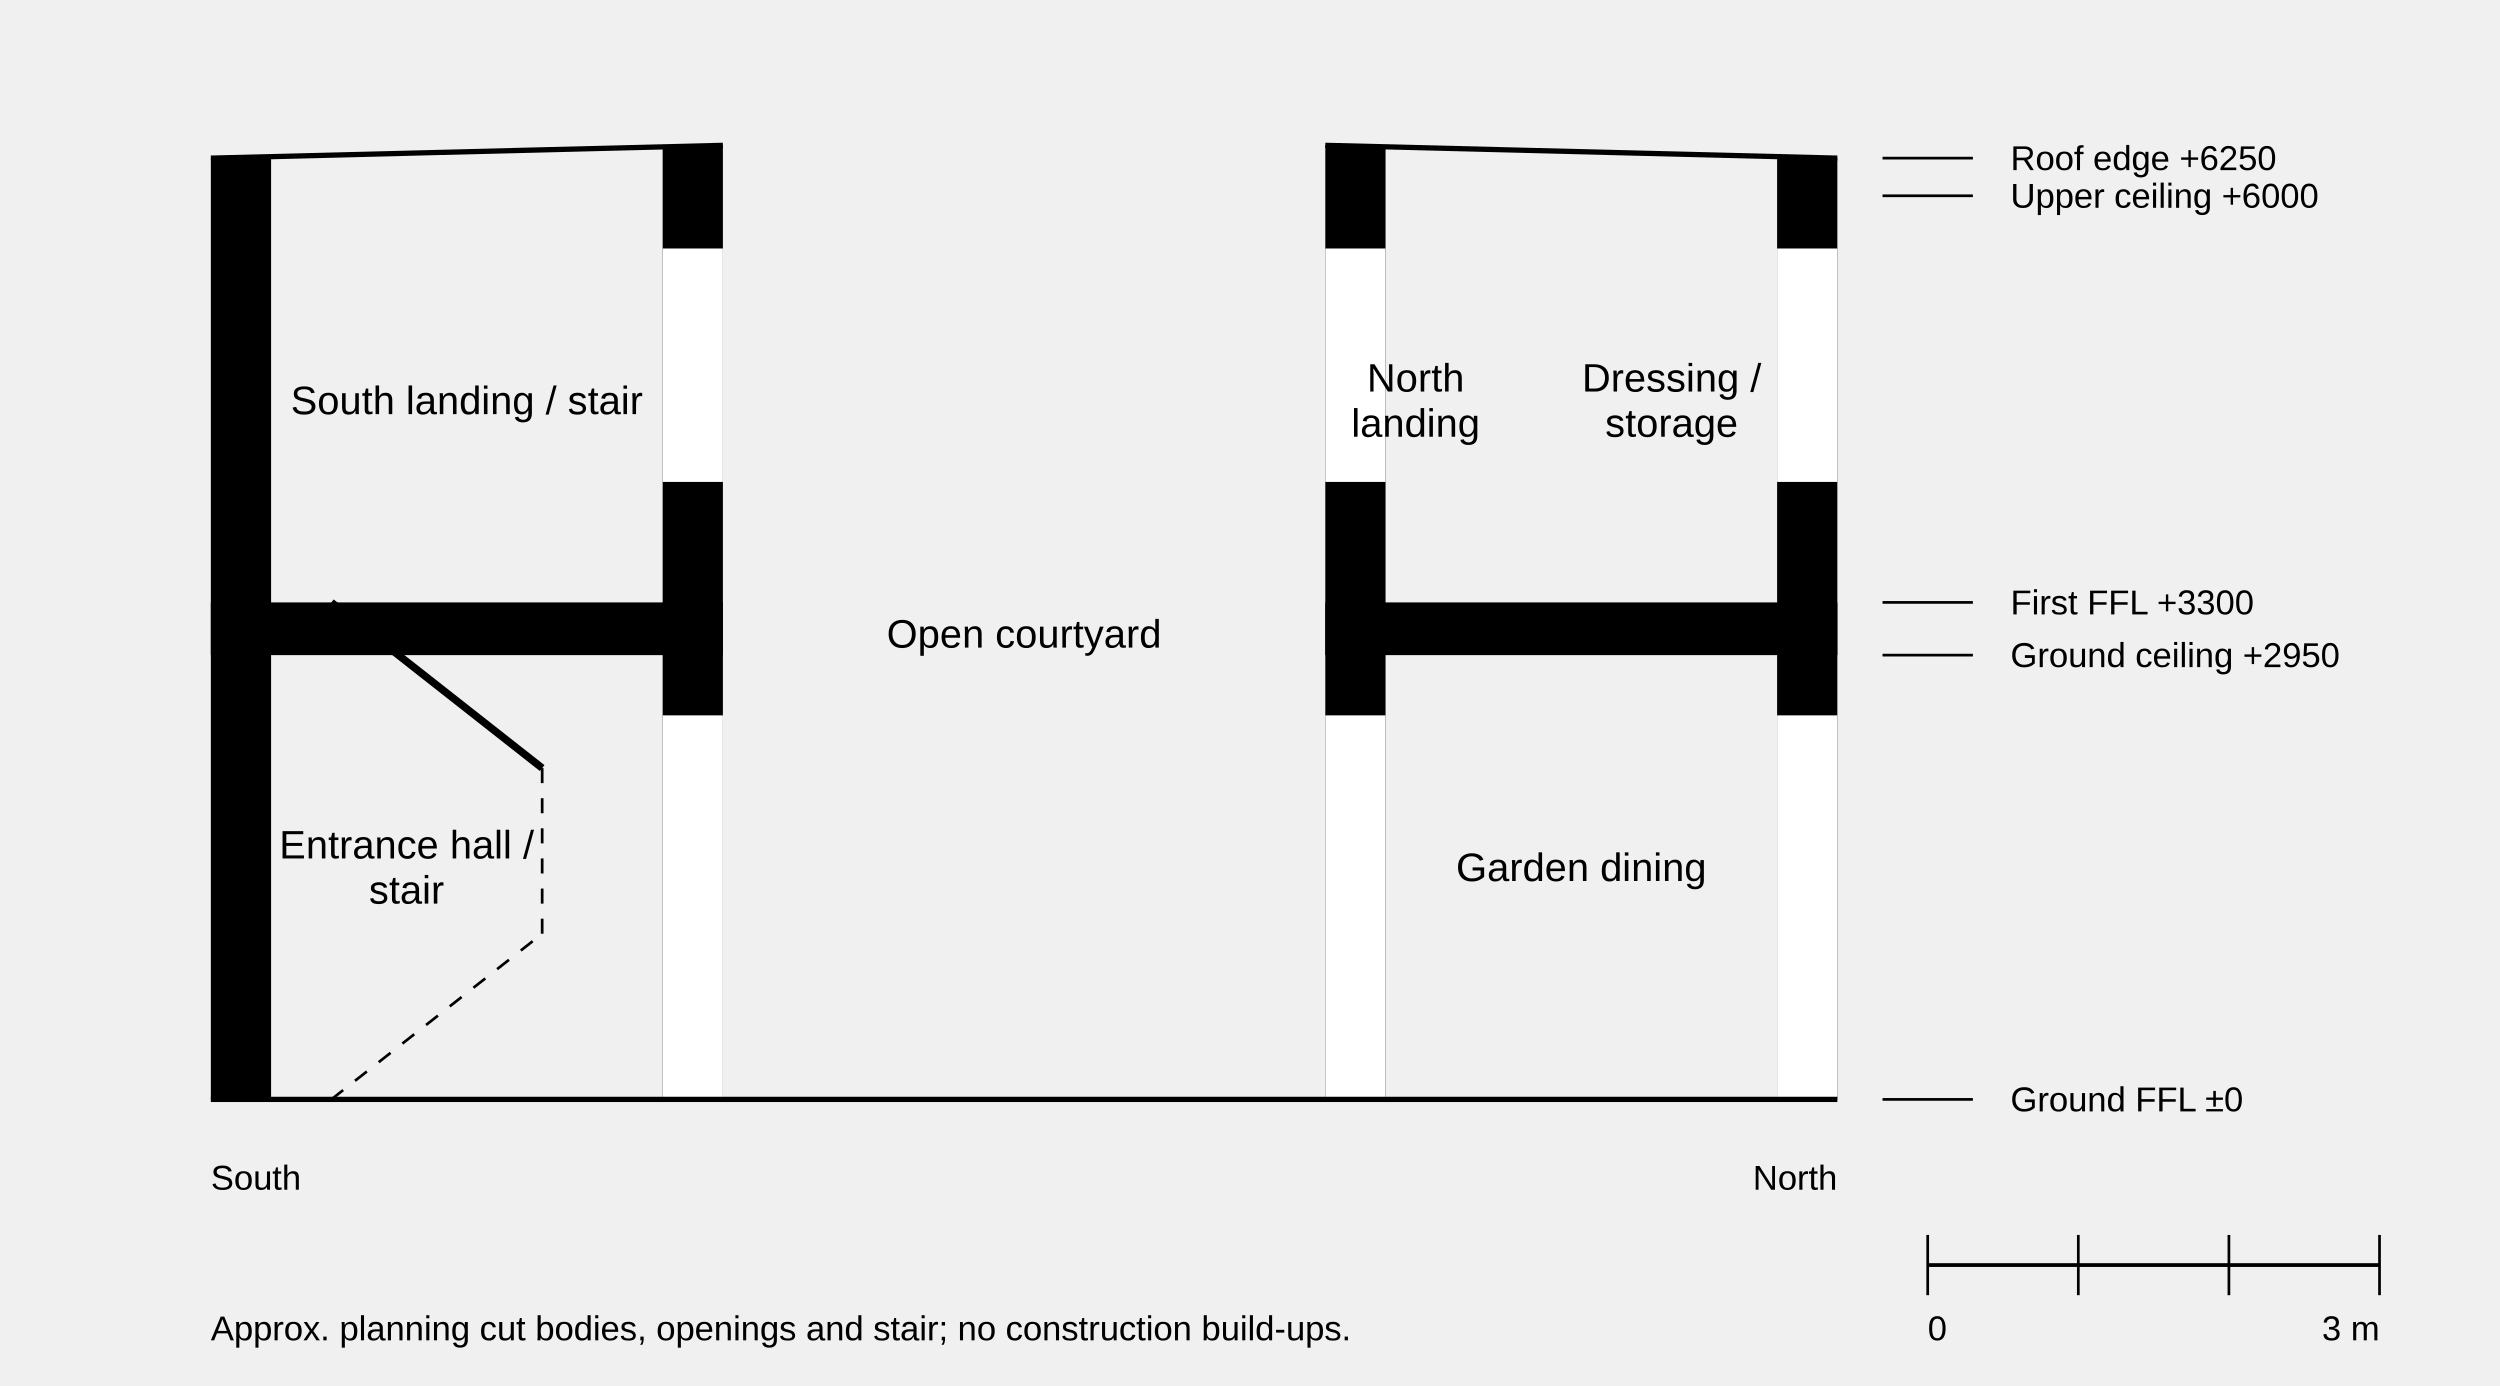
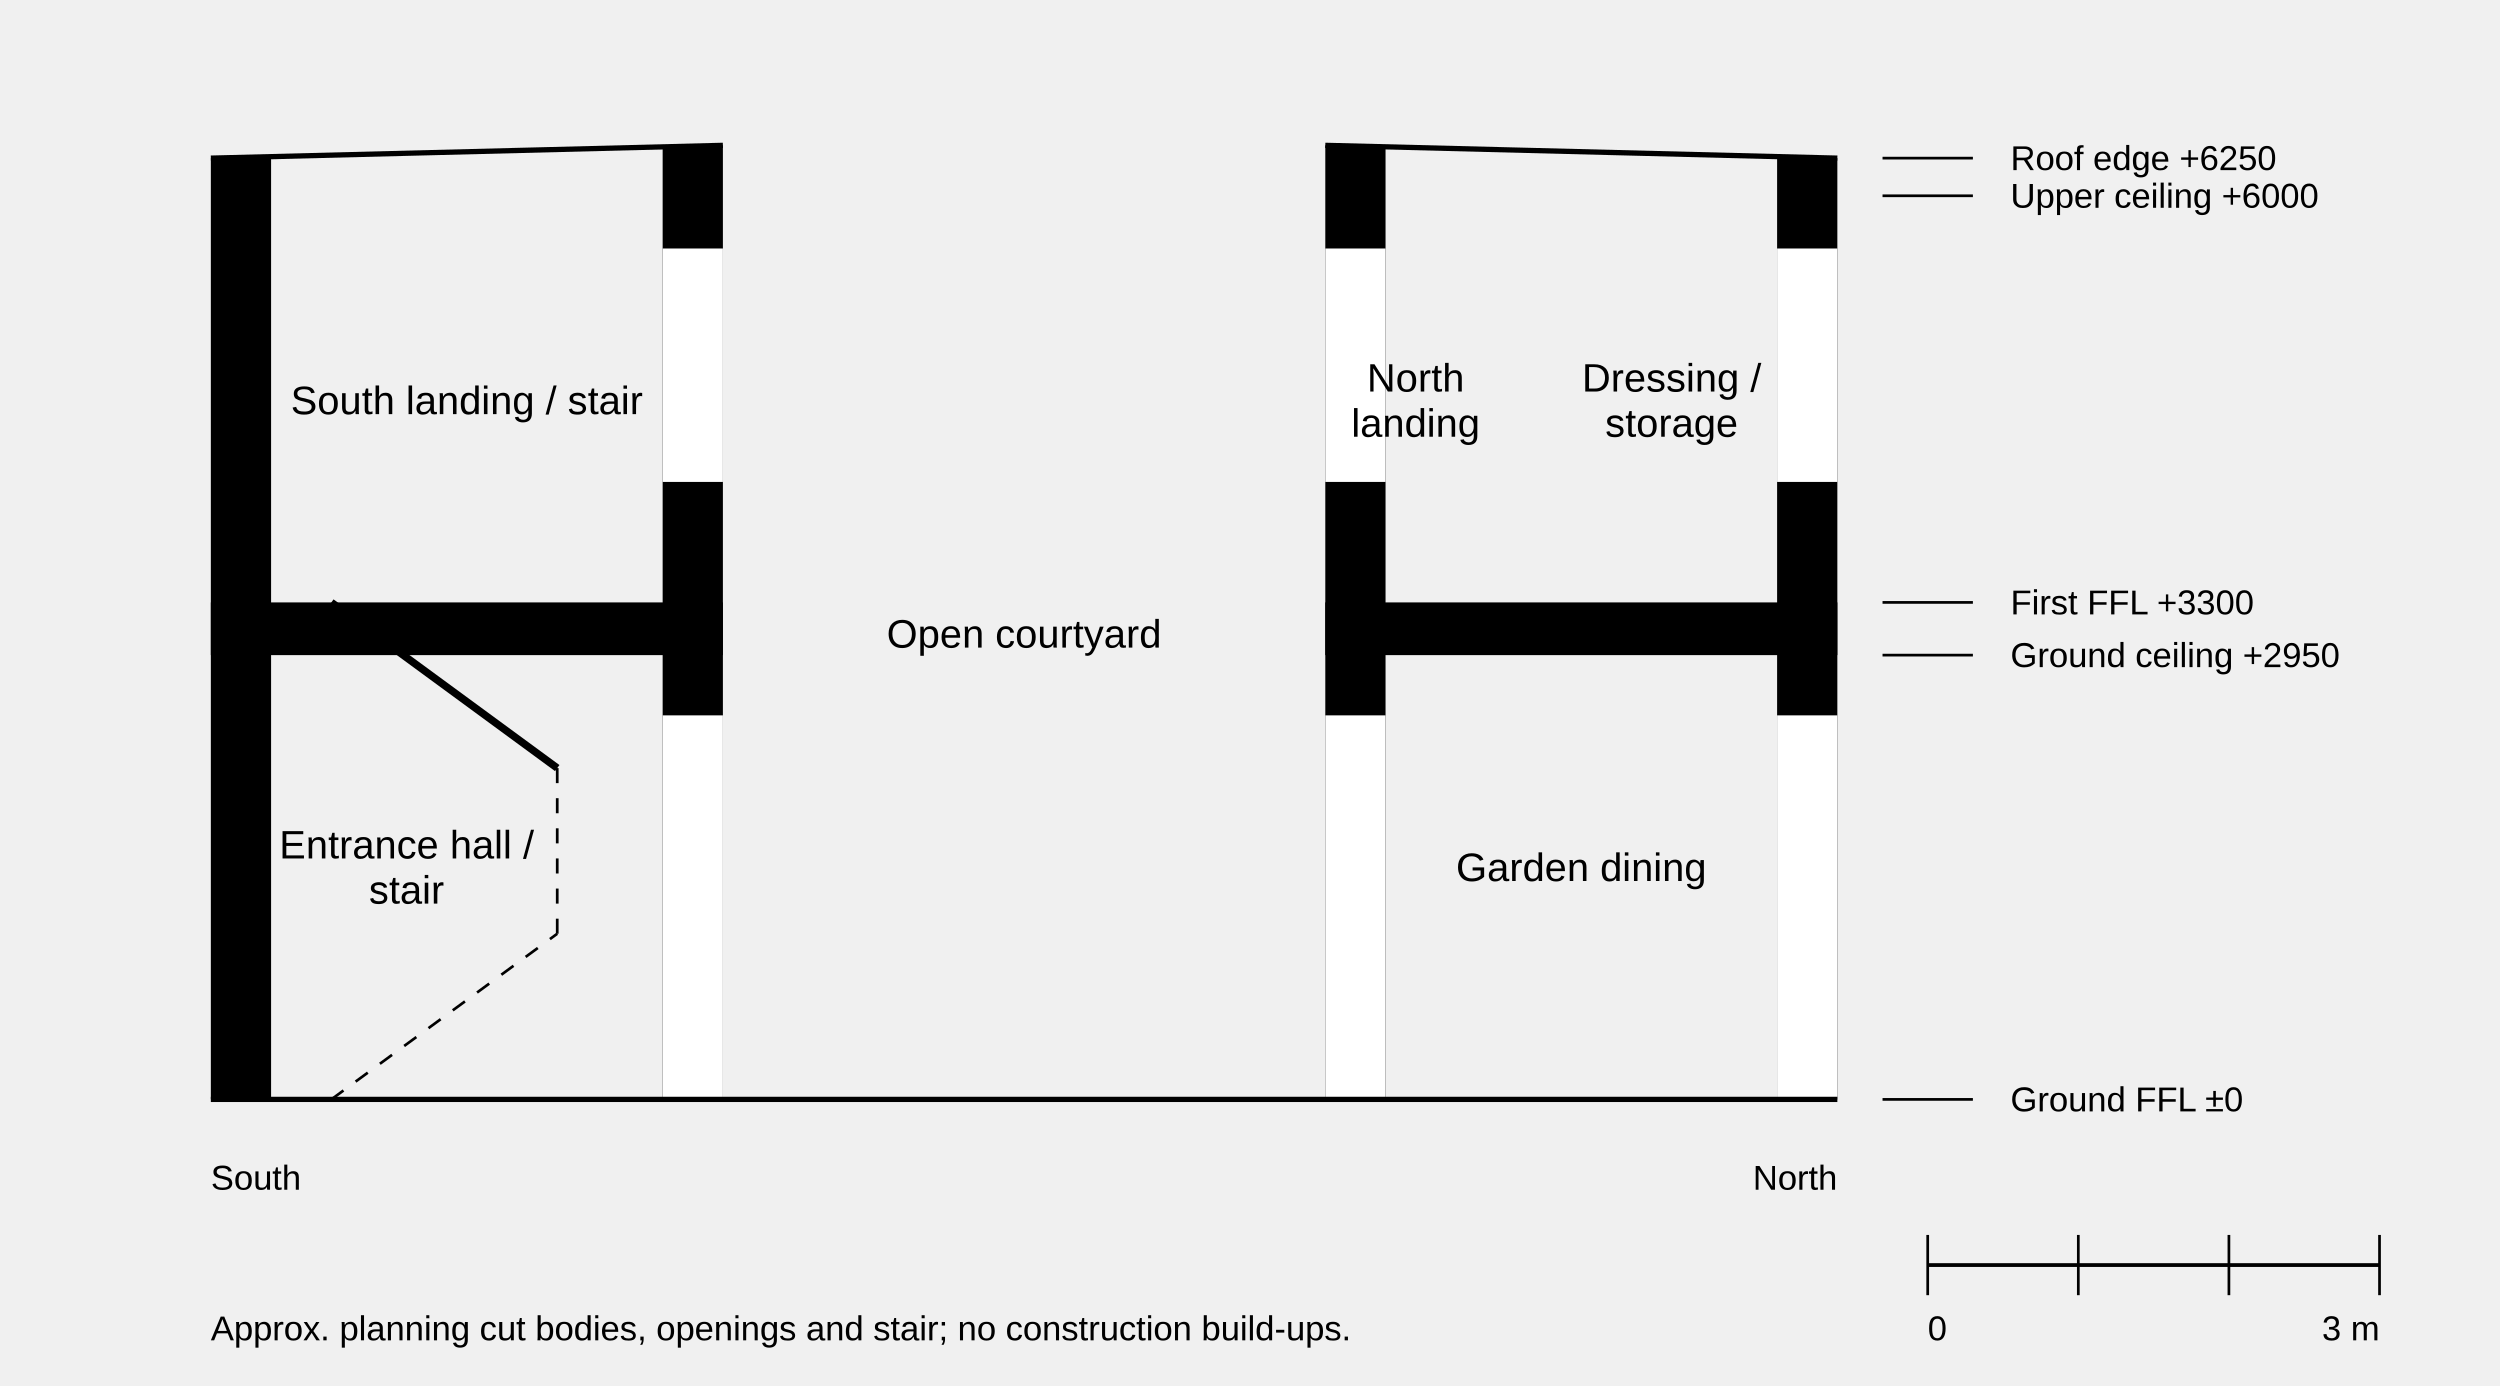
<svg xmlns="http://www.w3.org/2000/svg" width="166mm" height="92mm" viewBox="0 0 166 92" role="img" aria-labelledby="title desc" data-view-id="REFERENCE-HOUSE-PRINCIPAL-LONGITUDINAL-SECTION" data-source-id="RH-C1-REFERENCE-HOUSE" data-scale-denominator="100">
  <style>.line-cut{stroke:#000000;stroke-width:0.5;fill:none;stroke-linecap:butt;stroke-linejoin:miter}.line-profile{stroke:#000000;stroke-width:0.35;fill:none;stroke-linecap:butt;stroke-linejoin:miter}.line-primary{stroke:#000000;stroke-width:0.25;fill:none;stroke-linecap:butt;stroke-linejoin:miter}.line-secondary{stroke:#000000;stroke-width:0.18;fill:none;stroke-linecap:butt;stroke-linejoin:miter}.text-label{font-family:Arial, Helvetica, sans-serif;font-size:2.646px;font-weight:400;fill:#000000}.text-note{font-family:Arial, Helvetica, sans-serif;font-size:2.293px;font-weight:400;fill:#000000}.text-marker{font-family:Arial, Helvetica, sans-serif;font-size:2.293px;font-weight:700;fill:#000000}.dash-overhead{stroke-dasharray:3 1.5}.dash-datum{stroke-dasharray:6 1.5 1 1.5}.dash-provisional{stroke-dasharray:1 1}.fill-paper{fill:#ffffff;stroke:none}.fill-ink{fill:#000000;stroke:none}.fill-context{fill:#666666;stroke:none}.fill-faint{fill:#a6a6a6;stroke:none}</style>
  <rect x="14" y="40" width="34" height="3.5" class="fill-ink" data-entity="floor-zone-south" data-provisional="true" data-representation="inter-storey-planning-zone" />
  <rect x="88" y="40" width="34" height="3.5" class="fill-ink" data-entity="floor-zone-north" data-provisional="true" data-representation="inter-storey-planning-zone" />
  <rect x="14" y="10.5" width="4" height="62.5" class="fill-ink" data-entity="cut-wall-outer-south" data-provisional="true" data-representation="cut-wall-body" />
  <rect x="44" y="9.65" width="4" height="63.35" class="fill-ink" data-entity="cut-wall-court-south" data-provisional="true" data-representation="cut-wall-body" />
  <rect x="88" y="9.65" width="4" height="63.35" class="fill-ink" data-entity="cut-wall-court-north" data-provisional="true" data-representation="cut-wall-body" />
  <rect x="118" y="10.5" width="4" height="62.5" class="fill-ink" data-entity="cut-wall-outer-north" data-provisional="true" data-representation="cut-wall-body" />
  <rect x="44" y="47.5" width="4" height="25.5" class="fill-paper" data-entity="opening-court-south-ground" data-host="court-south" data-level="GROUND" data-provisional="true" data-role="major-opening" />
  <rect x="88" y="47.5" width="4" height="25.5" class="fill-paper" data-entity="opening-court-north-ground" data-host="court-north" data-level="GROUND" data-provisional="true" data-role="major-opening" />
  <rect x="44" y="16.5" width="4" height="15.5" class="fill-paper" data-entity="opening-court-south-first" data-host="court-south" data-level="FIRST" data-provisional="true" data-role="window" />
  <rect x="88" y="16.5" width="4" height="15.5" class="fill-paper" data-entity="opening-court-north-first" data-host="court-north" data-level="FIRST" data-provisional="true" data-role="window" />
  <rect x="118" y="47.5" width="4" height="25.5" class="fill-paper" data-entity="opening-outer-north-ground" data-host="outer-north" data-level="GROUND" data-provisional="true" data-role="garden-logistics-opening" />
  <rect x="118" y="16.5" width="4" height="15.5" class="fill-paper" data-entity="opening-outer-north-first" data-host="outer-north" data-level="FIRST" data-provisional="true" data-role="window" />
  <line x1="14" y1="10.5" x2="48" y2="9.65" class="line-profile" data-entity="roof-profile-south" data-direction="outward" />
  <line x1="88" y1="9.65" x2="122" y2="10.5" class="line-profile" data-entity="roof-profile-north" data-direction="outward" />
  <line x1="14" y1="73" x2="122" y2="73" class="line-profile" data-entity="ground-termination" data-treatment="terminate-at-ground-ffl-no-foundation-or-site-profile" />
-   <line x1="22" y1="73" x2="36" y2="62" class="line-secondary dash-provisional" data-entity="stair-flight-1-beyond" data-provisional="true" data-relation="beyond" />
-   <line x1="36" y1="62" x2="36" y2="51" class="line-secondary dash-provisional" data-entity="stair-flight-2-perpendicular-beyond" data-provisional="true" data-relation="perpendicular-beyond" />
-   <line x1="36" y1="51" x2="22" y2="40" class="line-cut" data-entity="stair-flight-3-cut" data-provisional="true" data-relation="cut" />
+   <line x1="22" y1="73" x2="37" y2="62" class="line-secondary dash-provisional" data-entity="stair-flight-1-beyond" data-provisional="true" data-relation="beyond" />
+   <line x1="37" y1="62" x2="37" y2="51" class="line-secondary dash-provisional" data-entity="stair-flight-2-perpendicular-beyond" data-provisional="true" data-relation="perpendicular-beyond" />
+   <line x1="37" y1="51" x2="22" y2="40" class="line-cut" data-entity="stair-flight-3-cut" data-provisional="true" data-relation="cut" />
  <text x="27" y="57" class="text-label" text-anchor="middle" data-entity="label-ground-south-1">Entrance hall /</text>
  <text x="27" y="60" class="text-label" text-anchor="middle" data-entity="label-ground-south-2">stair</text>
  <text x="105" y="58.5" class="text-label" text-anchor="middle" data-entity="label-ground-north">Garden dining</text>
  <text x="31" y="27.5" class="text-label" text-anchor="middle" data-entity="label-upper-south">South landing / stair</text>
  <text x="94" y="26" class="text-label" text-anchor="middle" data-entity="label-upper-north-1">North</text>
  <text x="94" y="29" class="text-label" text-anchor="middle" data-entity="label-upper-north-2">landing</text>
  <text x="111" y="26" class="text-label" text-anchor="middle" data-entity="label-upper-dressing-1">Dressing /</text>
  <text x="111" y="29" class="text-label" text-anchor="middle" data-entity="label-upper-dressing-2">storage</text>
  <text x="68" y="43" class="text-label" text-anchor="middle" data-entity="label-courtyard">Open courtyard</text>
  <text x="14" y="79" class="text-note" text-anchor="start" data-entity="label-south">South</text>
  <text x="122" y="79" class="text-note" text-anchor="end" data-entity="label-north">North</text>
  <line x1="125" y1="73" x2="132" y2="73" class="line-secondary dash-datum" data-entity="level-ground-ffl" data-elevation="0" />
  <text x="133.5" y="73.8" class="text-note" text-anchor="start" data-entity="level-text-ground-ffl">Ground FFL ±0</text>
  <line x1="125" y1="43.5" x2="132" y2="43.5" class="line-secondary dash-datum" data-entity="level-ground-ceiling" data-elevation="2950" />
  <text x="133.5" y="44.3" class="text-note" text-anchor="start" data-entity="level-text-ground-ceiling">Ground ceiling +2950</text>
  <line x1="125" y1="40" x2="132" y2="40" class="line-secondary dash-datum" data-entity="level-first-ffl" data-elevation="3300" />
  <text x="133.5" y="40.8" class="text-note" text-anchor="start" data-entity="level-text-first-ffl">First FFL +3300</text>
  <line x1="125" y1="13" x2="132" y2="13" class="line-secondary dash-datum" data-entity="level-upper-ceiling" data-elevation="6000" />
  <text x="133.5" y="13.8" class="text-note" text-anchor="start" data-entity="level-text-upper-ceiling">Upper ceiling +6000</text>
  <line x1="125" y1="10.5" x2="132" y2="10.5" class="line-secondary dash-datum" data-entity="level-roof-edge" data-elevation="6250" />
  <text x="133.5" y="11.3" class="text-note" text-anchor="start" data-entity="level-text-roof-edge">Roof edge +6250</text>
  <line x1="128" y1="84" x2="158" y2="84" class="line-primary" data-entity="scale-bar" />
  <line x1="128" y1="82" x2="128" y2="86" class="line-secondary" data-entity="scale-tick-0" />
  <line x1="138" y1="82" x2="138" y2="86" class="line-secondary" data-entity="scale-tick-1" />
  <line x1="148" y1="82" x2="148" y2="86" class="line-secondary" data-entity="scale-tick-2" />
  <line x1="158" y1="82" x2="158" y2="86" class="line-secondary" data-entity="scale-tick-3" />
  <text x="128" y="89" class="text-note" text-anchor="start" data-entity="scale-zero">0</text>
  <text x="158" y="89" class="text-note" text-anchor="end" data-entity="scale-three">3 m</text>
  <text x="14" y="89" class="text-note" text-anchor="start" data-entity="approx-note">Approx. planning cut bodies, openings and stair; no construction build-ups.</text>
</svg>
